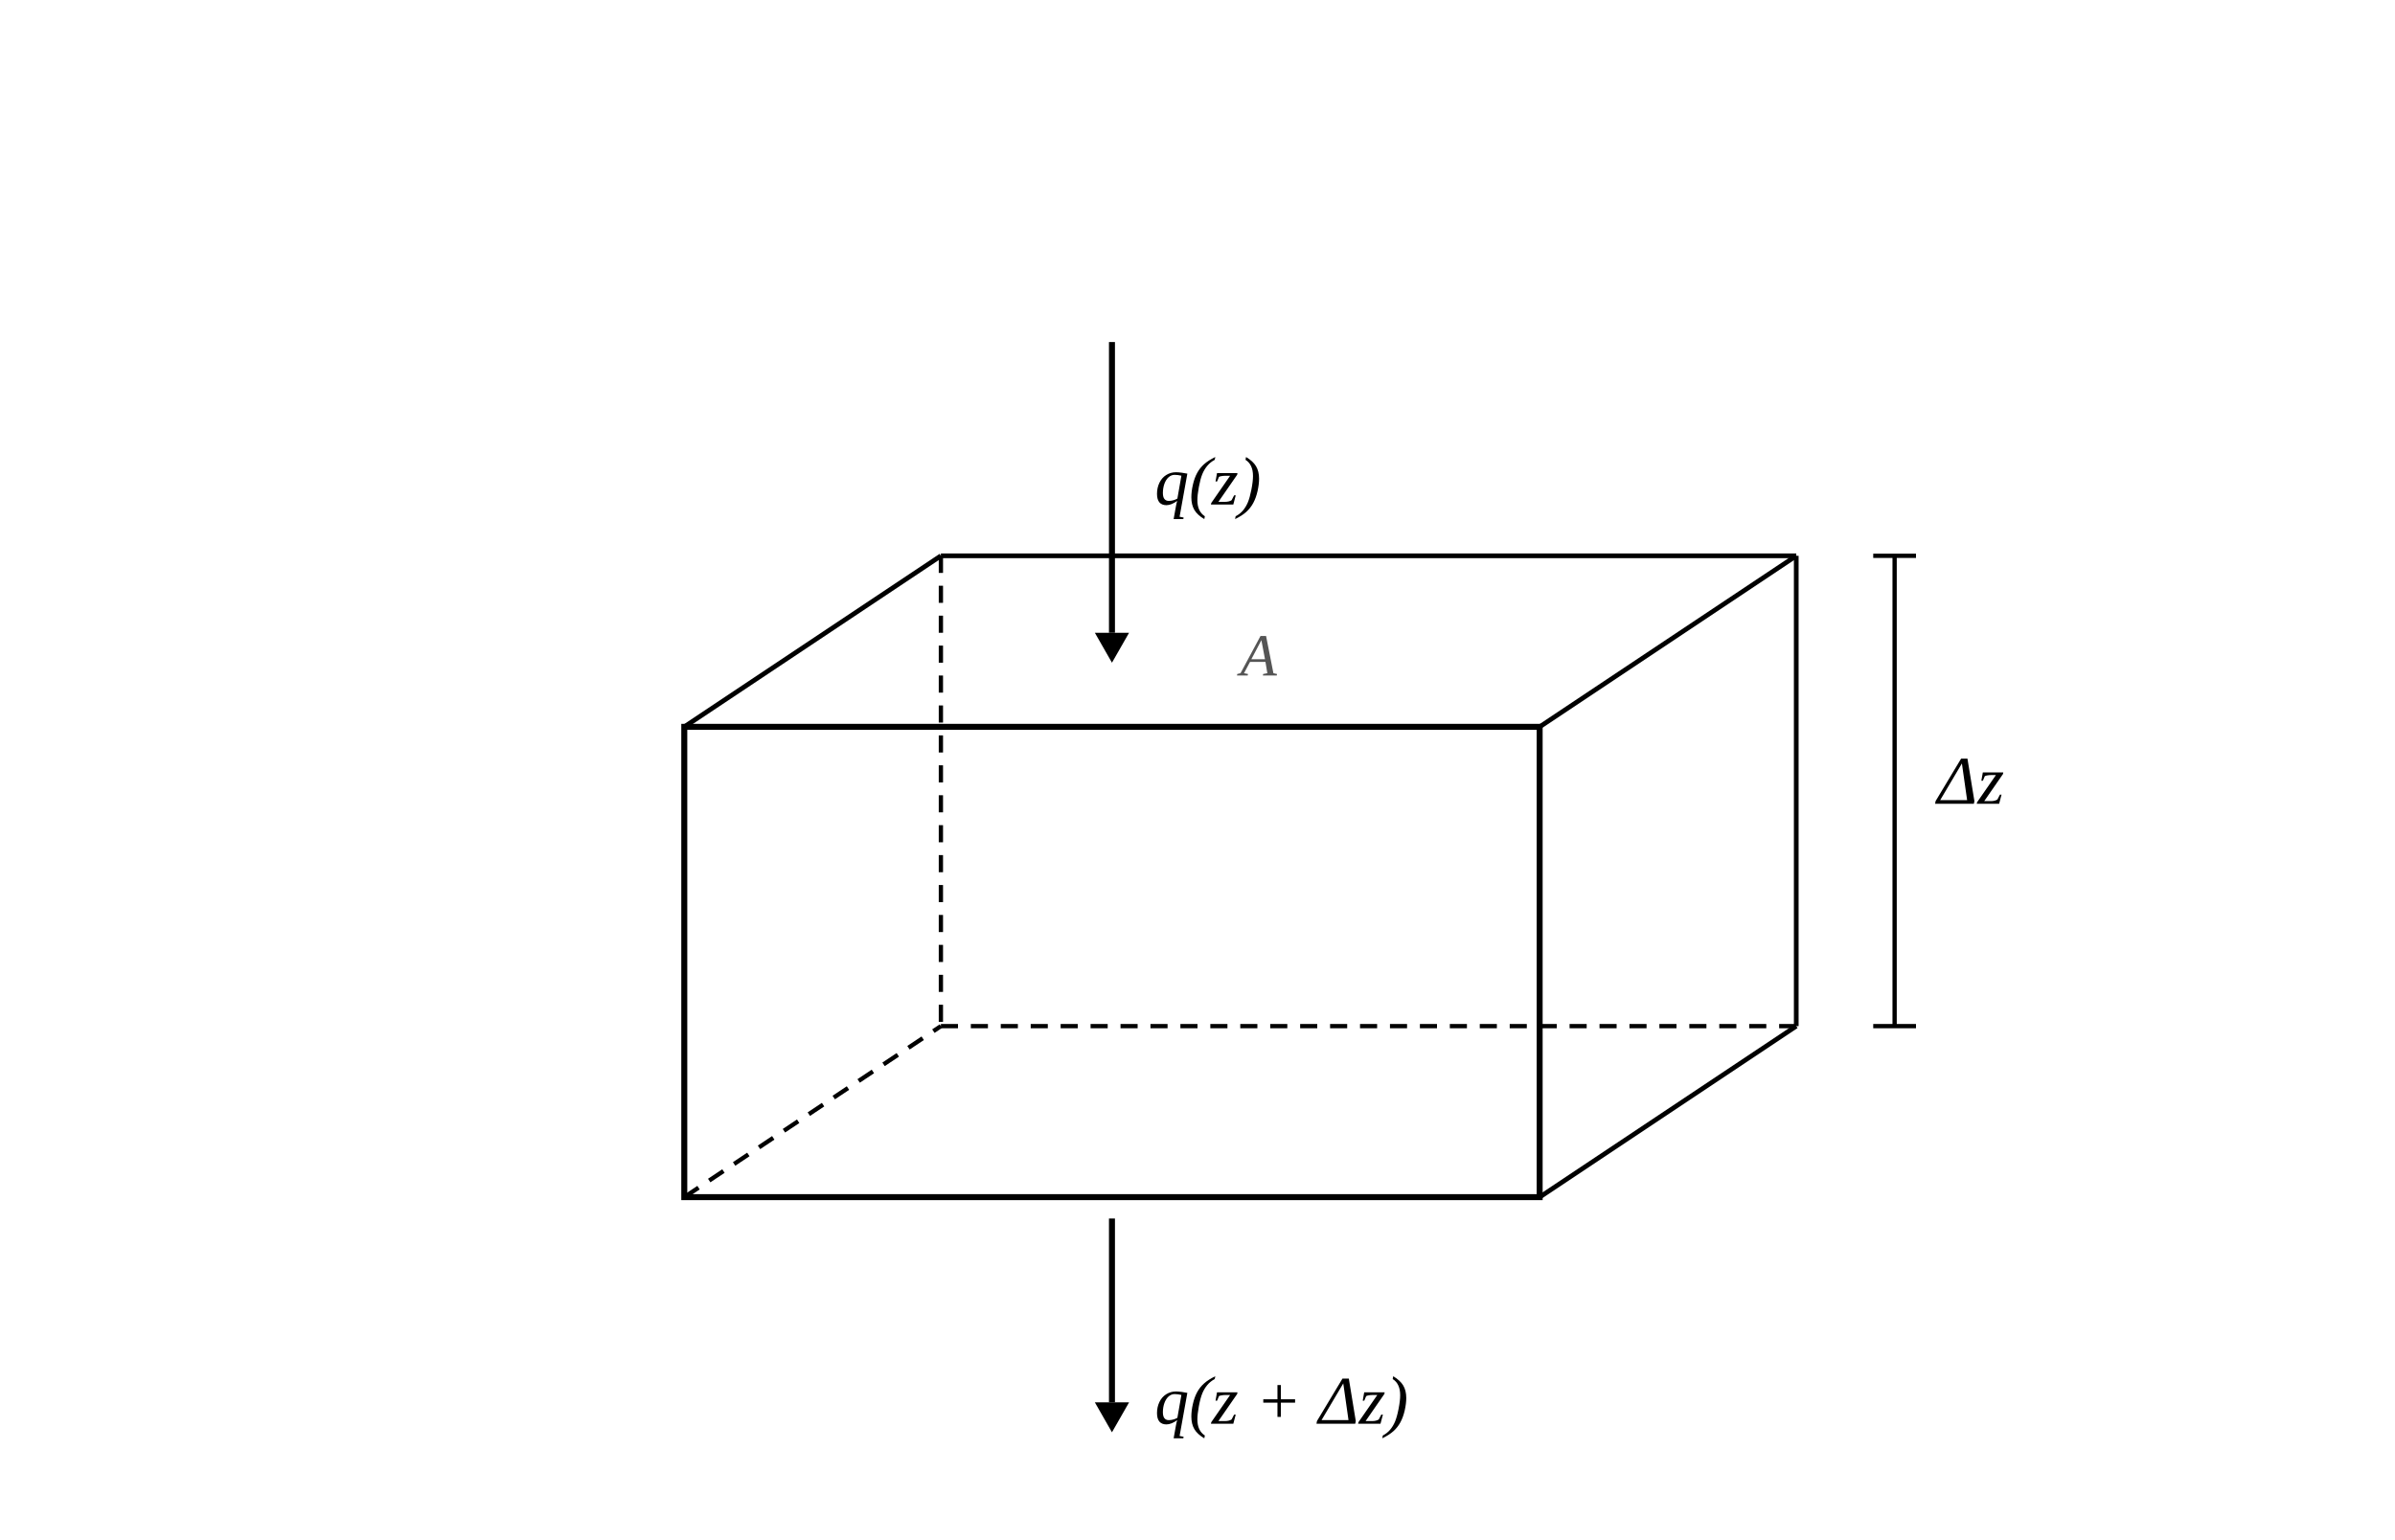
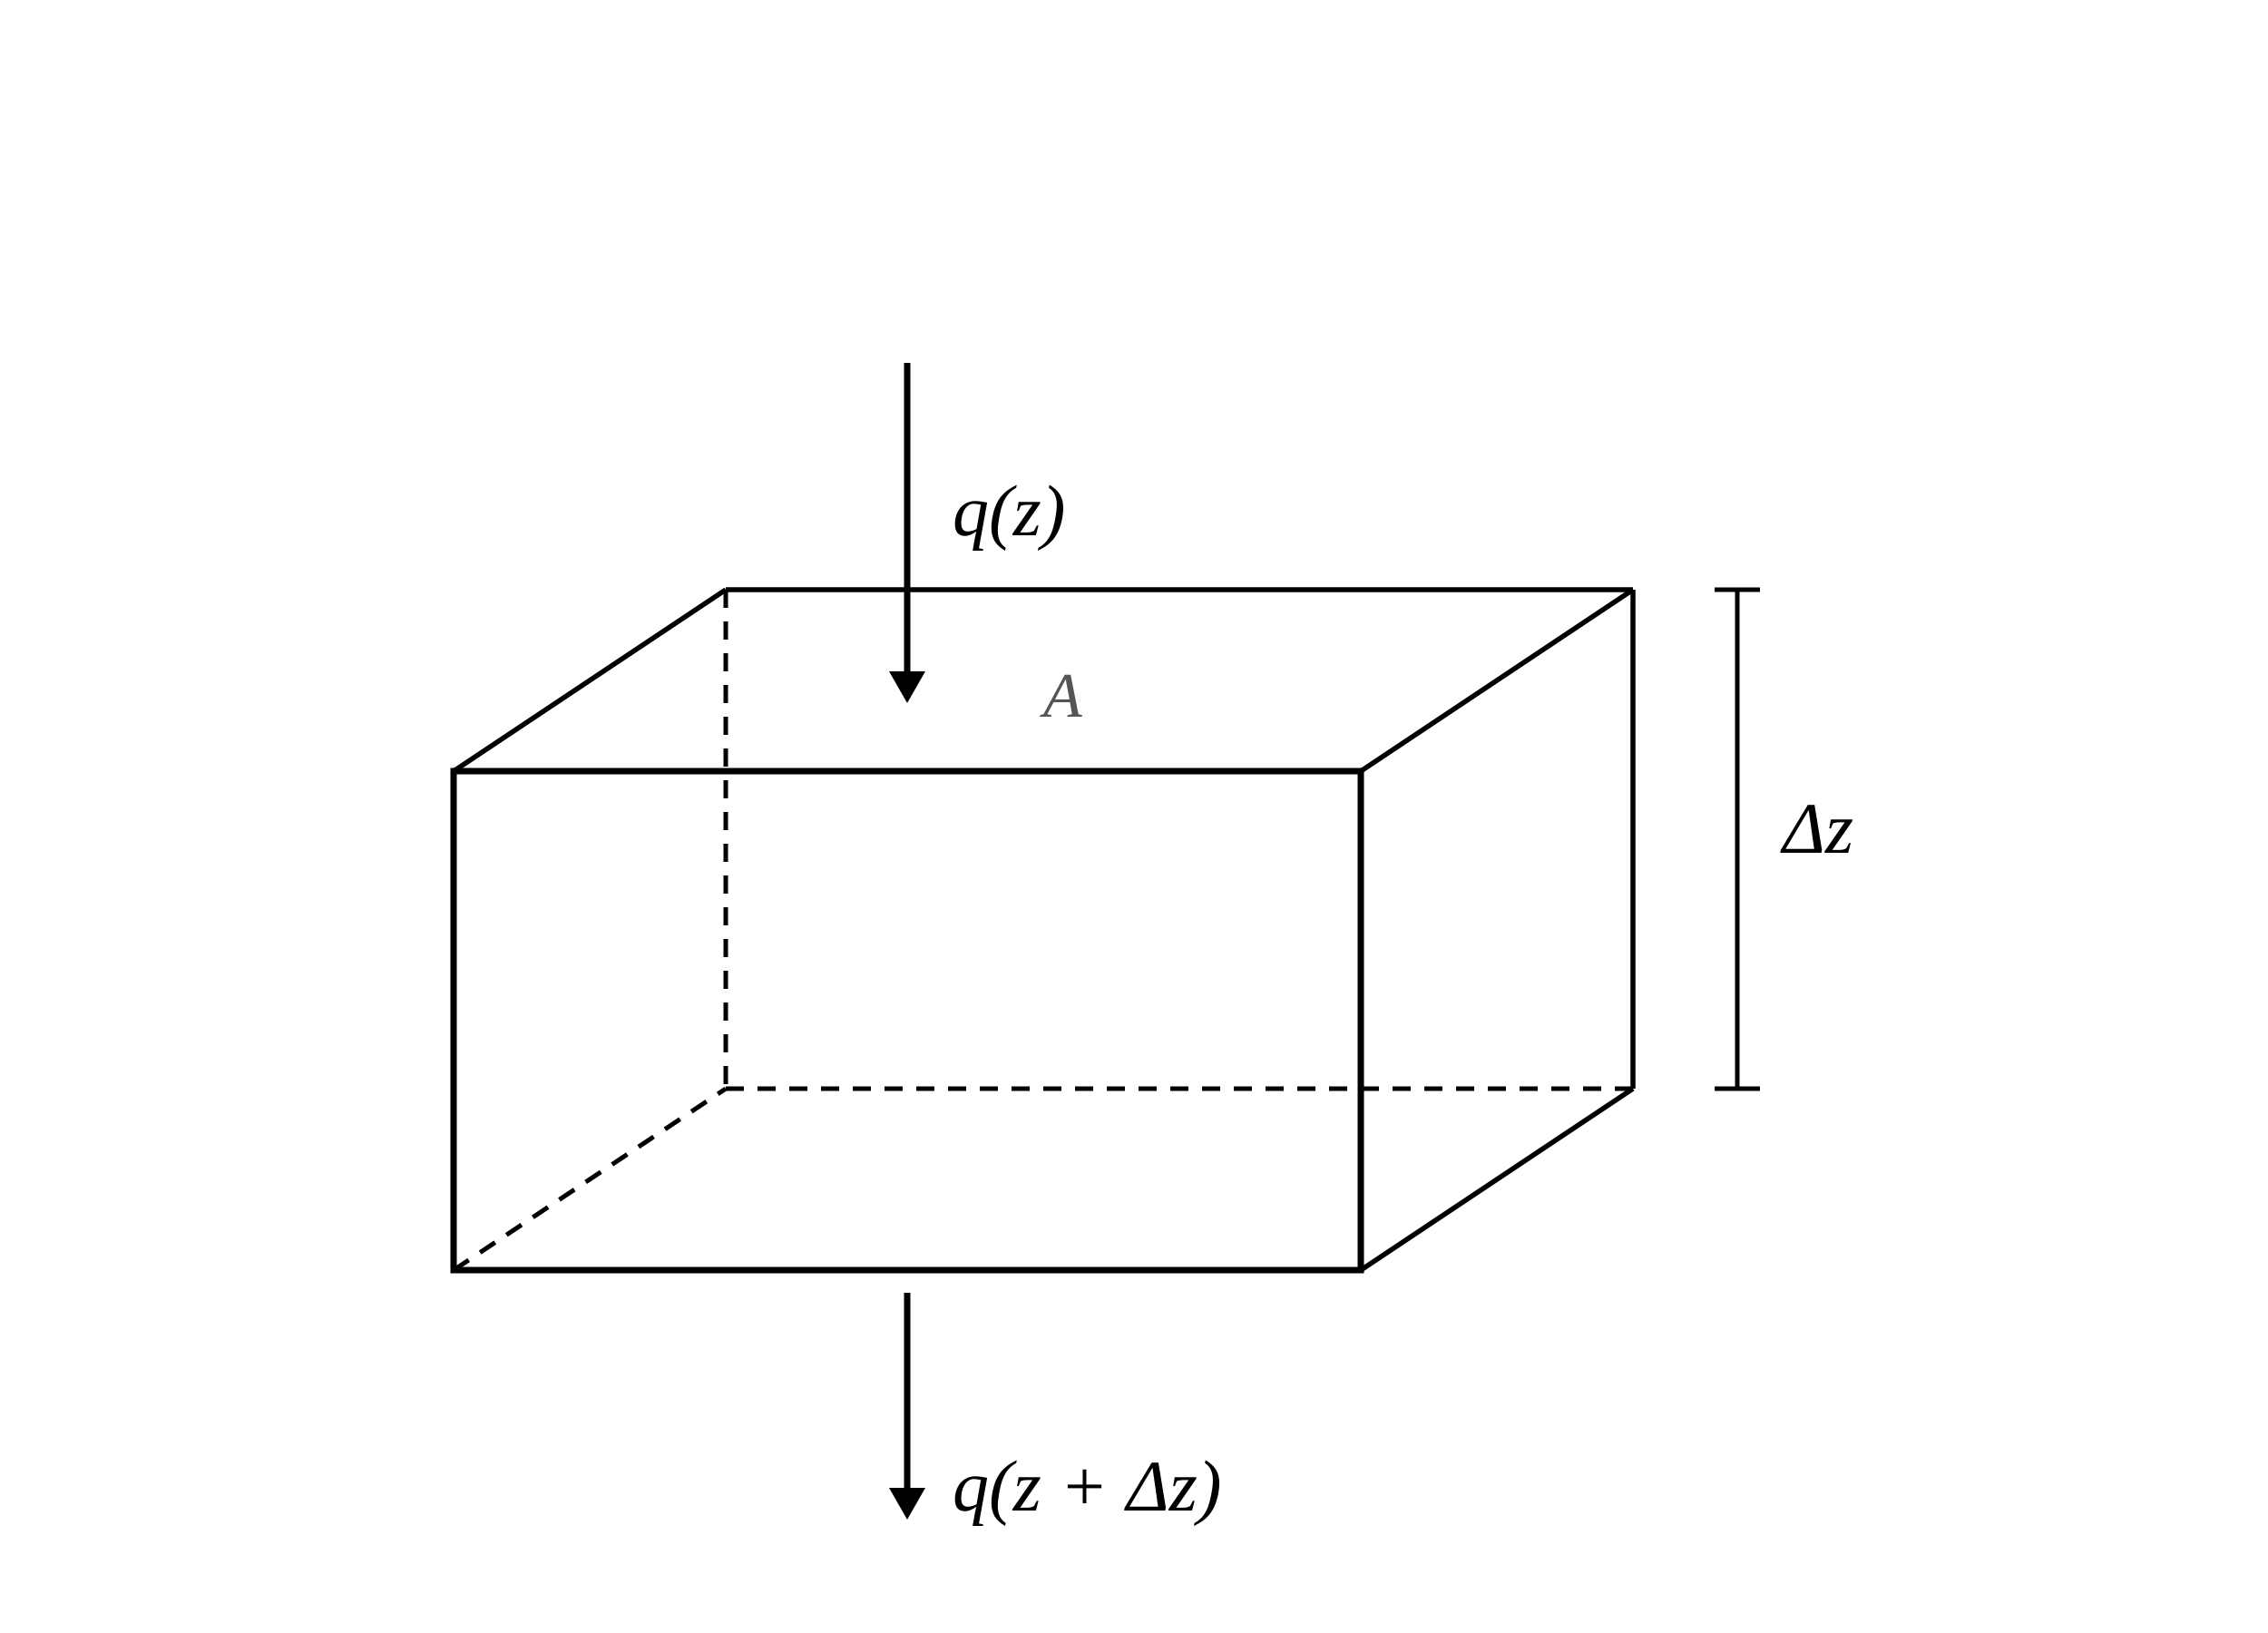
- <svg xmlns="http://www.w3.org/2000/svg" viewBox="0 0 560 360" font-family="Georgia, 'Times New Roman', serif">
+ <svg xmlns="http://www.w3.org/2000/svg" viewBox="60 0 500 360" font-family="Georgia, 'Times New Roman', serif">
  <defs>
    <marker id="ah" markerWidth="10" markerHeight="10" refX="8" refY="4" orient="auto" markerUnits="strokeWidth">
      <path d="M0,0 L10,4 L0,8 Z" fill="#000" />
    </marker>
  </defs>
  <rect x="160" y="170" width="200" height="110" fill="none" stroke="#000" stroke-width="1.4" />
  <line x1="220" y1="130" x2="420" y2="130" stroke="#000" stroke-width="1.1" />
  <line x1="420" y1="130" x2="420" y2="240" stroke="#000" stroke-width="1.1" />
  <line x1="160" y1="170" x2="220" y2="130" stroke="#000" stroke-width="1.1" />
  <line x1="360" y1="170" x2="420" y2="130" stroke="#000" stroke-width="1.1" />
  <line x1="360" y1="280" x2="420" y2="240" stroke="#000" stroke-width="1.1" />
  <line x1="160" y1="280" x2="220" y2="240" stroke="#000" stroke-width="1" stroke-dasharray="4 3" />
  <line x1="220" y1="240" x2="420" y2="240" stroke="#000" stroke-width="1" stroke-dasharray="4 3" />
  <line x1="220" y1="130" x2="220" y2="240" stroke="#000" stroke-width="1" stroke-dasharray="4 3" />
  <line x1="260.0" y1="80.0" x2="260.0" y2="148.0" stroke="#000" stroke-width="1.4" />
  <polygon points="260.0,155.0 256.0,148.0 264.0,148.0" fill="#000" />
  <line x1="260.0" y1="285.0" x2="260.0" y2="328.0" stroke="#000" stroke-width="1.4" />
  <polygon points="260.0,335.0 256.0,328.0 264.0,328.0" fill="#000" />
  <text x="270" y="118" font-size="16" font-style="italic" fill="#000">q(z)</text>
  <text x="270" y="333" font-size="16" font-style="italic" fill="#000">q(z + Δz)</text>
  <line x1="438" y1="130" x2="448" y2="130" stroke="#000" stroke-width="1" />
  <line x1="438" y1="240" x2="448" y2="240" stroke="#000" stroke-width="1" />
  <line x1="443" y1="130" x2="443" y2="240" stroke="#000" stroke-width="1" />
  <text x="453" y="188" font-size="16" font-style="italic" fill="#000">Δz</text>
  <text x="290" y="158" font-size="14" font-style="italic" fill="#555">A</text>
</svg>
